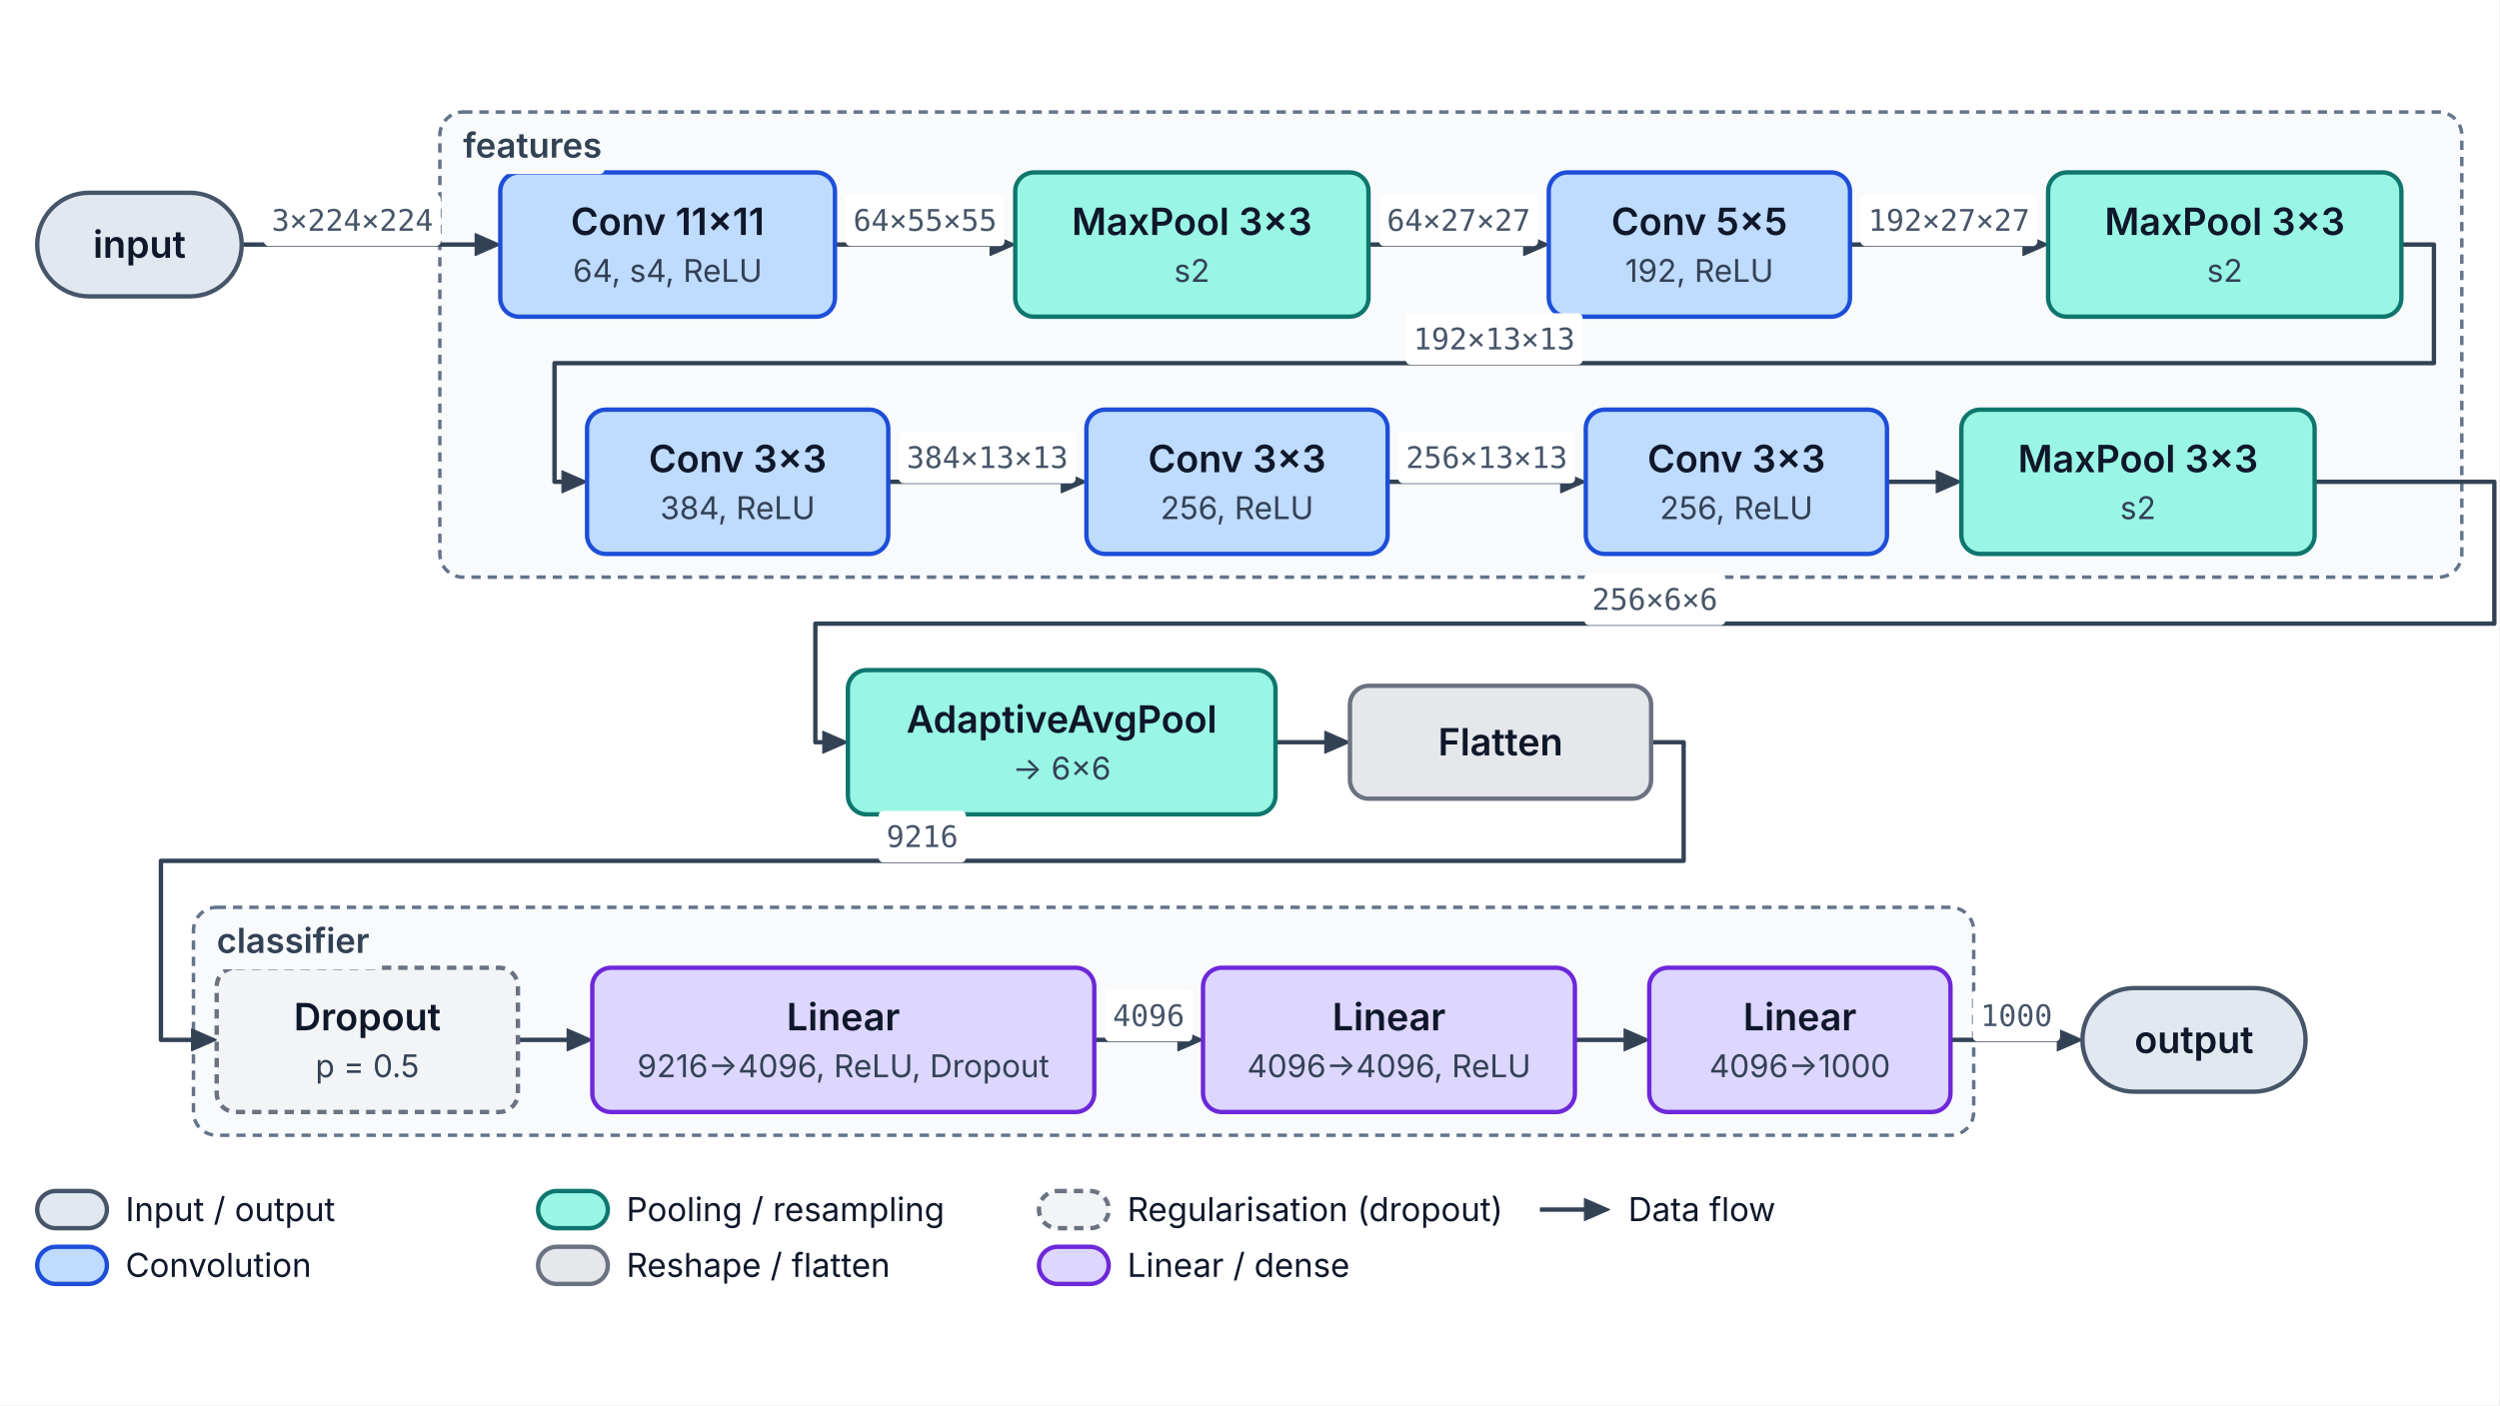
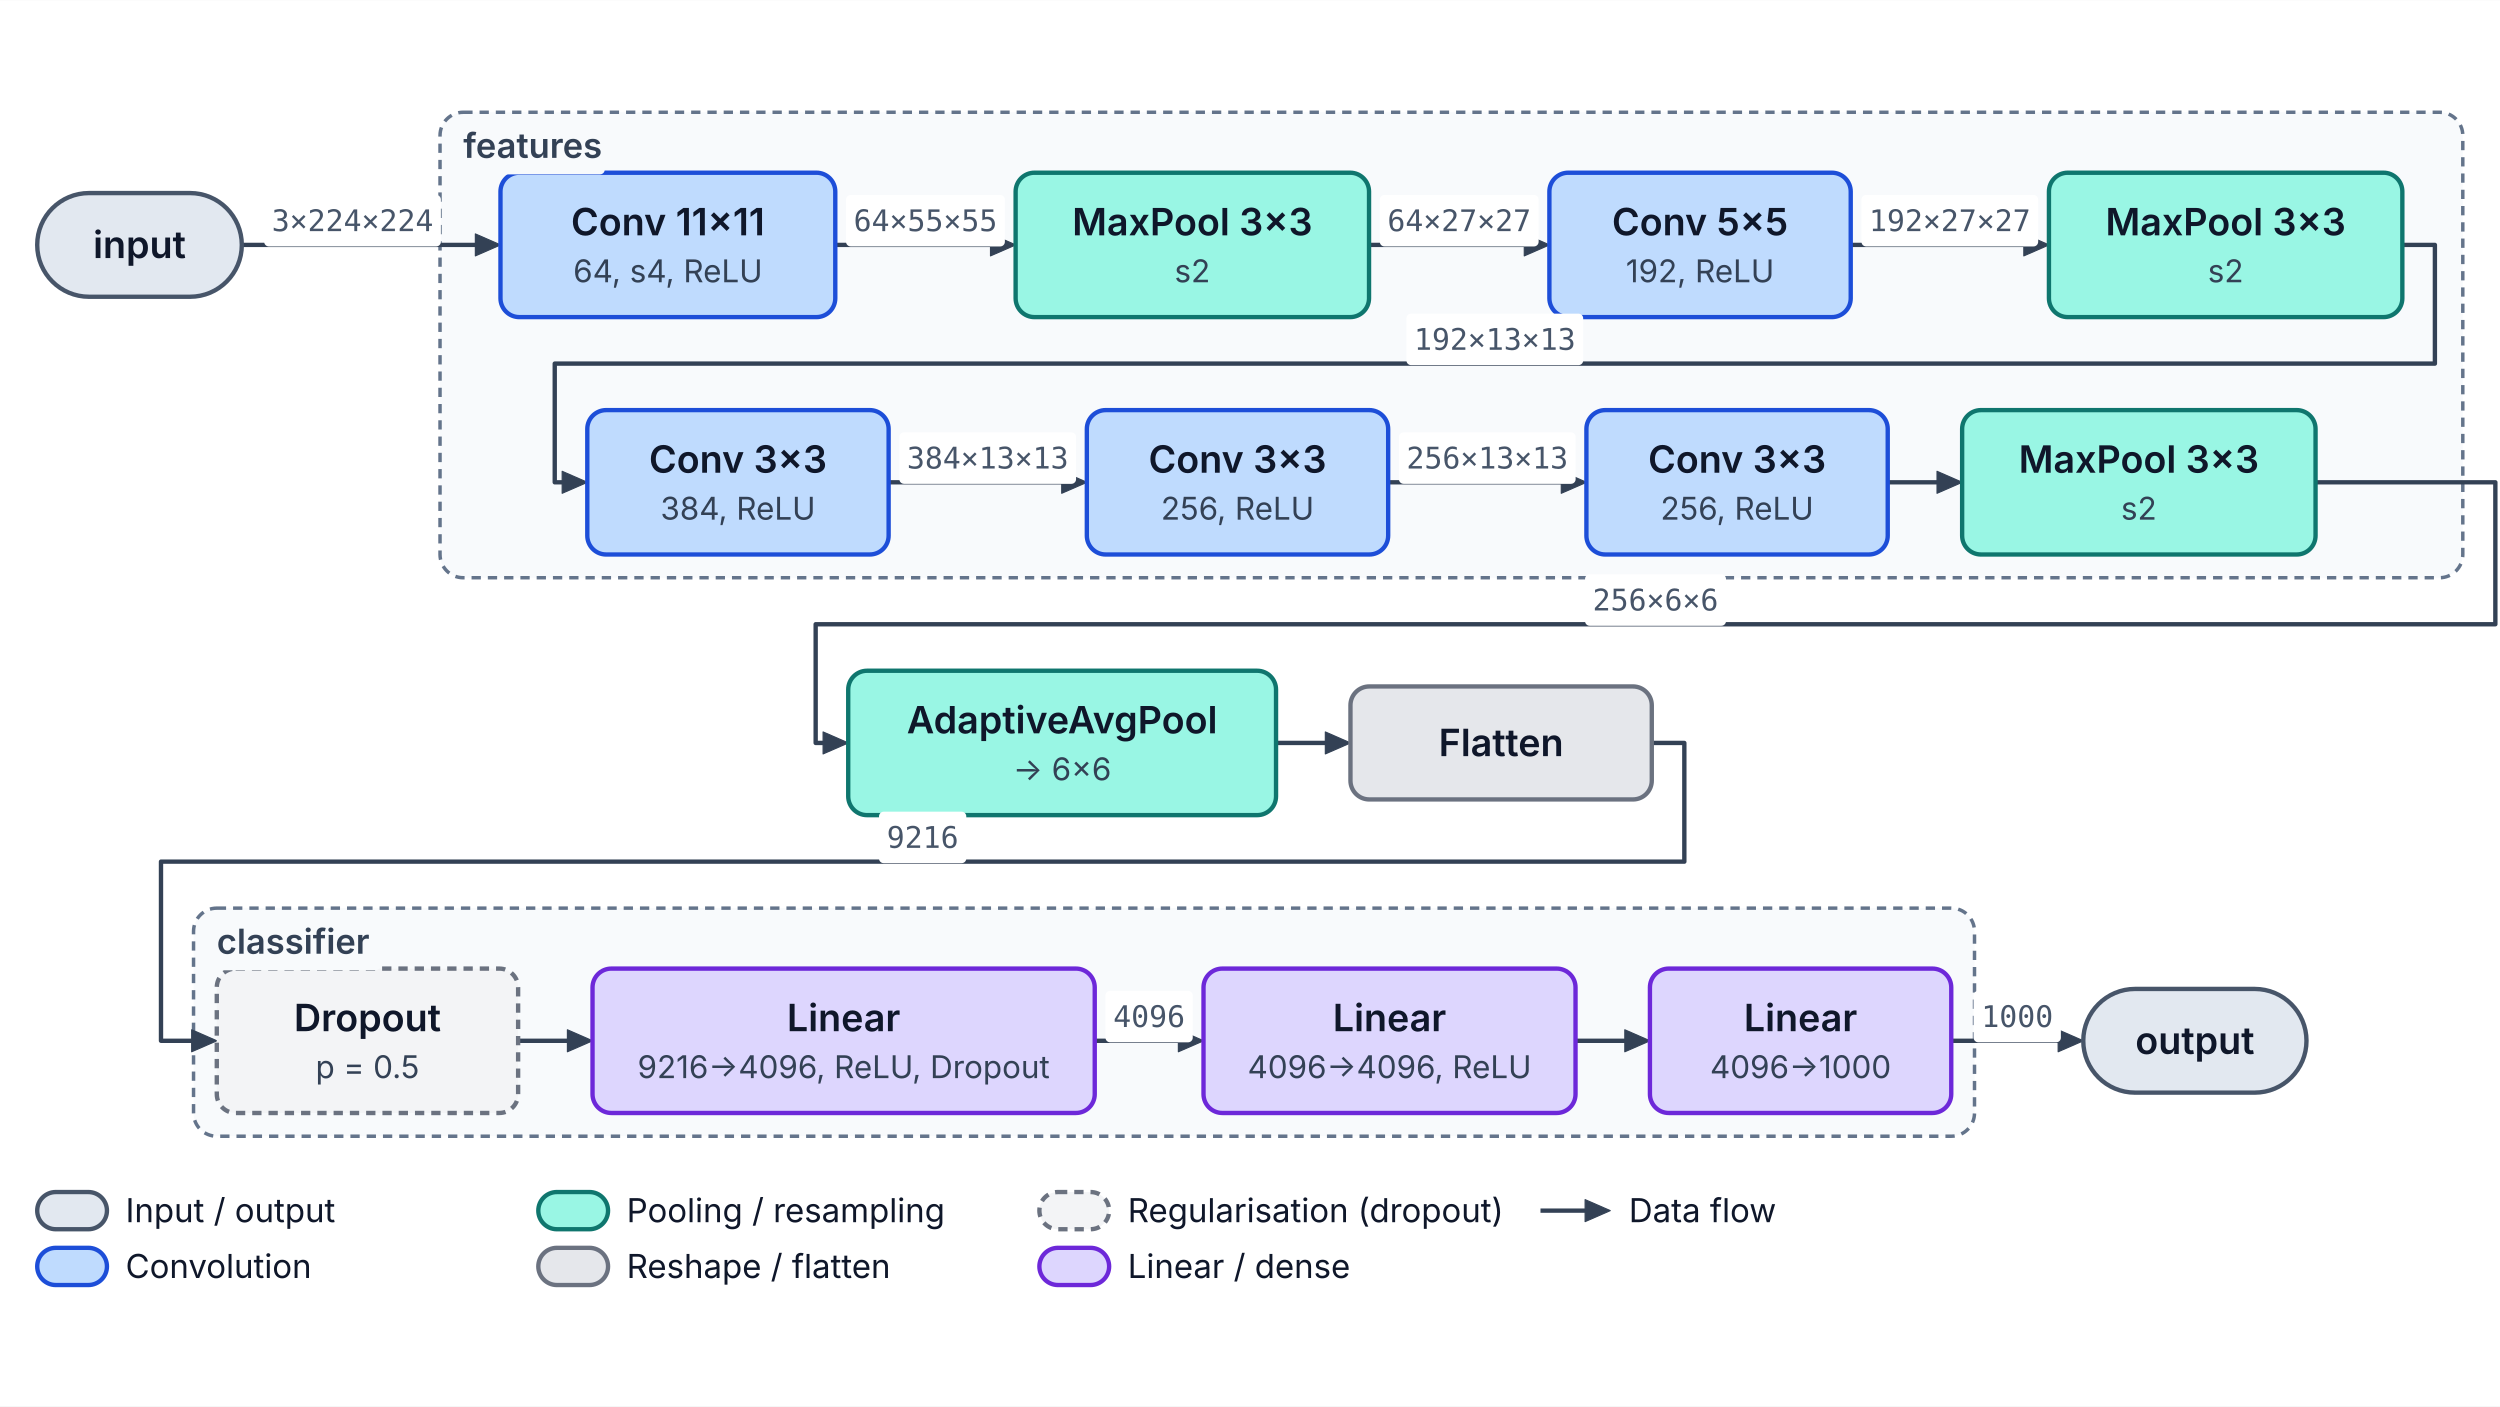
- <svg xmlns="http://www.w3.org/2000/svg" width="1075.23" height="604.82" viewBox="0 0 1075.23 604.82" role="img">
+ <svg xmlns="http://www.w3.org/2000/svg" width="13.33in" height="7.5in" viewBox="0 0 1075.23 604.82" role="img">
  <rect x="0" y="0" width="1075.23" height="604.82" fill="#ffffff" />
  <g class="tg-groups">
    <g class="tg-group" data-id="features">
      <rect x="189.25" y="48.21" width="869.98" height="200.2" rx="10" fill="#f8fafc" stroke="#64748b" stroke-width="1.5" stroke-linejoin="round" stroke-dasharray="4 3" />
    </g>
    <g class="tg-group" data-id="classifier">
      <rect x="83.24" y="390.51" width="765.98" height="98.1" rx="10" fill="#f8fafc" stroke="#64748b" stroke-width="1.5" stroke-linejoin="round" stroke-dasharray="4 3" />
    </g>
  </g>
  <g class="tg-edges">
    <g class="tg-edge tg-edge-data">
      <polyline points="359.25,105.26 427.09,105.26" fill="none" stroke="#334155" stroke-width="1.88" stroke-linejoin="round" />
      <polygon points="436.81,105.26 426.01,109.98 426.01,100.53" fill="#334155" stroke="#334155" stroke-width="0.5" stroke-linejoin="round" />
    </g>
    <g class="tg-edge tg-edge-data">
      <polyline points="588.82,105.26 656.65,105.26" fill="none" stroke="#334155" stroke-width="1.88" stroke-linejoin="round" />
      <polygon points="666.38,105.26 655.58,109.98 655.58,100.53" fill="#334155" stroke="#334155" stroke-width="0.5" stroke-linejoin="round" />
    </g>
    <g class="tg-edge tg-edge-data">
      <polyline points="795.98,105.26 871.51,105.26" fill="none" stroke="#334155" stroke-width="1.88" stroke-linejoin="round" />
      <polygon points="881.23,105.26 870.43,109.98 870.43,100.53" fill="#334155" stroke="#334155" stroke-width="0.5" stroke-linejoin="round" />
    </g>
    <g class="tg-edge tg-edge-data">
      <polyline points="1033.23,105.26 1047.23,105.26 1047.23,156.31 238.59,156.31 238.59,207.36 242.87,207.36" fill="none" stroke="#334155" stroke-width="1.88" stroke-linejoin="round" />
      <polygon points="252.59,207.36 241.79,212.08 241.79,202.63" fill="#334155" stroke="#334155" stroke-width="0.5" stroke-linejoin="round" />
    </g>
    <g class="tg-edge tg-edge-data">
      <polyline points="382.19,207.36 457.72,207.36" fill="none" stroke="#334155" stroke-width="1.88" stroke-linejoin="round" />
      <polygon points="467.44,207.36 456.64,212.08 456.64,202.63" fill="#334155" stroke="#334155" stroke-width="0.5" stroke-linejoin="round" />
    </g>
    <g class="tg-edge tg-edge-data">
      <polyline points="597.04,207.36 672.58,207.36" fill="none" stroke="#334155" stroke-width="1.88" stroke-linejoin="round" />
      <polygon points="682.3,207.36 671.5,212.08 671.5,202.63" fill="#334155" stroke="#334155" stroke-width="0.5" stroke-linejoin="round" />
    </g>
    <g class="tg-edge tg-edge-data">
      <polyline points="811.9,207.36 834.18,207.36" fill="none" stroke="#334155" stroke-width="1.88" stroke-linejoin="round" />
      <polygon points="843.9,207.36 833.1,212.08 833.1,202.63" fill="#334155" stroke="#334155" stroke-width="0.5" stroke-linejoin="round" />
    </g>
    <g class="tg-edge tg-edge-data">
      <polyline points="222.84,447.56 245.12,447.56" fill="none" stroke="#334155" stroke-width="1.88" stroke-linejoin="round" />
      <polygon points="254.84,447.56 244.04,452.28 244.04,442.83" fill="#334155" stroke="#334155" stroke-width="0.5" stroke-linejoin="round" />
    </g>
    <g class="tg-edge tg-edge-data">
      <polyline points="470.84,447.56 507.89,447.56" fill="none" stroke="#334155" stroke-width="1.88" stroke-linejoin="round" />
      <polygon points="517.62,447.56 506.81,452.28 506.81,442.83" fill="#334155" stroke="#334155" stroke-width="0.5" stroke-linejoin="round" />
    </g>
    <g class="tg-edge tg-edge-data">
      <polyline points="677.62,447.56 699.89,447.56" fill="none" stroke="#334155" stroke-width="1.88" stroke-linejoin="round" />
      <polygon points="709.62,447.56 698.82,452.28 698.82,442.83" fill="#334155" stroke="#334155" stroke-width="0.5" stroke-linejoin="round" />
    </g>
    <g class="tg-edge tg-edge-data">
      <polyline points="104,105.26 199.25,105.26 205.53,105.26" fill="none" stroke="#334155" stroke-width="1.88" stroke-linejoin="round" />
      <polygon points="215.25,105.26 204.45,109.98 204.45,100.53" fill="#334155" stroke="#334155" stroke-width="0.5" stroke-linejoin="round" />
    </g>
    <g class="tg-edge tg-edge-data">
      <polyline points="995.9,207.36 1049.23,207.36 1073.23,207.36 1073.23,268.41 350.81,268.41 350.81,319.46 355.09,319.46" fill="none" stroke="#334155" stroke-width="1.88" stroke-linejoin="round" />
      <polygon points="364.81,319.46 354.01,324.18 354.01,314.73" fill="#334155" stroke="#334155" stroke-width="0.5" stroke-linejoin="round" />
    </g>
    <g class="tg-edge tg-edge-data">
      <polyline points="548.82,319.46 571.1,319.46" fill="none" stroke="#334155" stroke-width="1.88" stroke-linejoin="round" />
      <polygon points="580.82,319.46 570.02,324.18 570.02,314.73" fill="#334155" stroke="#334155" stroke-width="0.5" stroke-linejoin="round" />
    </g>
    <g class="tg-edge tg-edge-data">
      <polyline points="710.42,319.46 724.42,319.46 724.42,370.51 69.24,370.51 69.24,447.56 83.52,447.56" fill="none" stroke="#334155" stroke-width="1.88" stroke-linejoin="round" />
      <polygon points="93.24,447.56 82.44,452.28 82.44,442.83" fill="#334155" stroke="#334155" stroke-width="0.5" stroke-linejoin="round" />
    </g>
    <g class="tg-edge tg-edge-data">
      <polyline points="839.22,447.56 886.27,447.56" fill="none" stroke="#334155" stroke-width="1.88" stroke-linejoin="round" />
      <polygon points="896,447.56 885.2,452.28 885.2,442.83" fill="#334155" stroke="#334155" stroke-width="0.5" stroke-linejoin="round" />
    </g>
    <g class="tg-edge tg-edge-data">
      <polyline points="662.55,520.61 682.83,520.61" fill="none" stroke="#334155" stroke-width="1.88" stroke-linejoin="round" />
      <polygon points="692.55,520.61 681.75,525.33 681.75,515.88" fill="#334155" stroke="#334155" stroke-width="0.5" stroke-linejoin="round" />
    </g>
  </g>
  <g class="tg-nodes">
    <g class="tg-node tg-io" data-id="n0">
      <rect x="16" y="82.96" width="88" height="44.6" rx="22.3" fill="#e2e8f0" stroke="#475569" stroke-width="1.88" stroke-linejoin="round" />
      <text x="60" y="110.93" font-family="'Inter', 'Helvetica Neue', 'Helvetica', 'Arial', 'DejaVu Sans', sans-serif" font-size="16.2" font-weight="600" text-anchor="middle" fill="#0f172a">input</text>
    </g>
    <g class="tg-node tg-conv" data-id="n1">
      <rect x="215.25" y="74.21" width="144" height="62.1" rx="8.1" fill="#bfdbfe" stroke="#1d4ed8" stroke-width="1.88" stroke-linejoin="round" />
      <text x="287.25" y="101.14" font-family="'Inter', 'Helvetica Neue', 'Helvetica', 'Arial', 'DejaVu Sans', sans-serif" font-size="16.2" font-weight="600" text-anchor="middle" fill="#0f172a">Conv 11×11</text>
      <text x="287.25" y="121.32" font-family="'Inter', 'Helvetica Neue', 'Helvetica', 'Arial', 'DejaVu Sans', sans-serif" font-size="13.5" text-anchor="middle" fill="#334155">64, s4, ReLU</text>
    </g>
    <g class="tg-node tg-resample" data-id="n3">
      <rect x="436.81" y="74.21" width="152" height="62.1" rx="8.1" fill="#99f6e4" stroke="#0f766e" stroke-width="1.88" stroke-linejoin="round" />
      <text x="512.82" y="101.14" font-family="'Inter', 'Helvetica Neue', 'Helvetica', 'Arial', 'DejaVu Sans', sans-serif" font-size="16.2" font-weight="600" text-anchor="middle" fill="#0f172a">MaxPool 3×3</text>
      <text x="512.82" y="121.32" font-family="'Inter', 'Helvetica Neue', 'Helvetica', 'Arial', 'DejaVu Sans', sans-serif" font-size="13.5" text-anchor="middle" fill="#334155">s2</text>
    </g>
    <g class="tg-node tg-conv" data-id="n4">
      <rect x="666.38" y="74.21" width="129.6" height="62.1" rx="8.1" fill="#bfdbfe" stroke="#1d4ed8" stroke-width="1.88" stroke-linejoin="round" />
      <text x="731.17" y="101.14" font-family="'Inter', 'Helvetica Neue', 'Helvetica', 'Arial', 'DejaVu Sans', sans-serif" font-size="16.2" font-weight="600" text-anchor="middle" fill="#0f172a">Conv 5×5</text>
      <text x="731.17" y="121.32" font-family="'Inter', 'Helvetica Neue', 'Helvetica', 'Arial', 'DejaVu Sans', sans-serif" font-size="13.5" text-anchor="middle" fill="#334155">192, ReLU</text>
    </g>
    <g class="tg-node tg-resample" data-id="n6">
      <rect x="881.23" y="74.21" width="152" height="62.1" rx="8.1" fill="#99f6e4" stroke="#0f766e" stroke-width="1.88" stroke-linejoin="round" />
      <text x="957.23" y="101.14" font-family="'Inter', 'Helvetica Neue', 'Helvetica', 'Arial', 'DejaVu Sans', sans-serif" font-size="16.2" font-weight="600" text-anchor="middle" fill="#0f172a">MaxPool 3×3</text>
      <text x="957.23" y="121.32" font-family="'Inter', 'Helvetica Neue', 'Helvetica', 'Arial', 'DejaVu Sans', sans-serif" font-size="13.5" text-anchor="middle" fill="#334155">s2</text>
    </g>
    <g class="tg-node tg-conv" data-id="n7">
      <rect x="252.59" y="176.31" width="129.6" height="62.1" rx="8.1" fill="#bfdbfe" stroke="#1d4ed8" stroke-width="1.88" stroke-linejoin="round" />
      <text x="317.39" y="203.24" font-family="'Inter', 'Helvetica Neue', 'Helvetica', 'Arial', 'DejaVu Sans', sans-serif" font-size="16.2" font-weight="600" text-anchor="middle" fill="#0f172a">Conv 3×3</text>
      <text x="317.39" y="223.42" font-family="'Inter', 'Helvetica Neue', 'Helvetica', 'Arial', 'DejaVu Sans', sans-serif" font-size="13.5" text-anchor="middle" fill="#334155">384, ReLU</text>
    </g>
    <g class="tg-node tg-conv" data-id="n9">
      <rect x="467.44" y="176.31" width="129.6" height="62.1" rx="8.1" fill="#bfdbfe" stroke="#1d4ed8" stroke-width="1.88" stroke-linejoin="round" />
      <text x="532.24" y="203.24" font-family="'Inter', 'Helvetica Neue', 'Helvetica', 'Arial', 'DejaVu Sans', sans-serif" font-size="16.2" font-weight="600" text-anchor="middle" fill="#0f172a">Conv 3×3</text>
      <text x="532.24" y="223.42" font-family="'Inter', 'Helvetica Neue', 'Helvetica', 'Arial', 'DejaVu Sans', sans-serif" font-size="13.5" text-anchor="middle" fill="#334155">256, ReLU</text>
    </g>
    <g class="tg-node tg-conv" data-id="n11">
      <rect x="682.3" y="176.31" width="129.6" height="62.1" rx="8.1" fill="#bfdbfe" stroke="#1d4ed8" stroke-width="1.88" stroke-linejoin="round" />
      <text x="747.1" y="203.24" font-family="'Inter', 'Helvetica Neue', 'Helvetica', 'Arial', 'DejaVu Sans', sans-serif" font-size="16.2" font-weight="600" text-anchor="middle" fill="#0f172a">Conv 3×3</text>
      <text x="747.1" y="223.42" font-family="'Inter', 'Helvetica Neue', 'Helvetica', 'Arial', 'DejaVu Sans', sans-serif" font-size="13.5" text-anchor="middle" fill="#334155">256, ReLU</text>
    </g>
    <g class="tg-node tg-resample" data-id="n13">
      <rect x="843.9" y="176.31" width="152" height="62.1" rx="8.1" fill="#99f6e4" stroke="#0f766e" stroke-width="1.88" stroke-linejoin="round" />
      <text x="919.9" y="203.24" font-family="'Inter', 'Helvetica Neue', 'Helvetica', 'Arial', 'DejaVu Sans', sans-serif" font-size="16.2" font-weight="600" text-anchor="middle" fill="#0f172a">MaxPool 3×3</text>
      <text x="919.9" y="223.42" font-family="'Inter', 'Helvetica Neue', 'Helvetica', 'Arial', 'DejaVu Sans', sans-serif" font-size="13.5" text-anchor="middle" fill="#334155">s2</text>
    </g>
    <g class="tg-node tg-resample" data-id="n14">
      <rect x="364.81" y="288.41" width="184" height="62.1" rx="8.1" fill="#99f6e4" stroke="#0f766e" stroke-width="1.88" stroke-linejoin="round" />
      <text x="456.81" y="315.34" font-family="'Inter', 'Helvetica Neue', 'Helvetica', 'Arial', 'DejaVu Sans', sans-serif" font-size="16.2" font-weight="600" text-anchor="middle" fill="#0f172a">AdaptiveAvgPool</text>
      <text x="456.81" y="335.52" font-family="'Inter', 'Helvetica Neue', 'Helvetica', 'Arial', 'DejaVu Sans', sans-serif" font-size="13.5" text-anchor="middle" fill="#334155">→ 6×6</text>
    </g>
    <g class="tg-node tg-reshape" data-id="n15">
      <rect x="580.82" y="295.16" width="129.6" height="48.6" rx="8.1" fill="#e5e7eb" stroke="#6b7280" stroke-width="1.88" stroke-linejoin="round" />
      <text x="645.62" y="325.13" font-family="'Inter', 'Helvetica Neue', 'Helvetica', 'Arial', 'DejaVu Sans', sans-serif" font-size="16.2" font-weight="600" text-anchor="middle" fill="#0f172a">Flatten</text>
    </g>
    <g class="tg-node tg-regularization" data-id="n16">
      <rect x="93.24" y="416.51" width="129.6" height="62.1" rx="8.1" fill="#f3f4f6" stroke="#6b7280" stroke-width="1.88" stroke-linejoin="round" stroke-dasharray="4 3" />
      <text x="158.04" y="443.44" font-family="'Inter', 'Helvetica Neue', 'Helvetica', 'Arial', 'DejaVu Sans', sans-serif" font-size="16.2" font-weight="600" text-anchor="middle" fill="#0f172a">Dropout</text>
      <text x="158.04" y="463.62" font-family="'Inter', 'Helvetica Neue', 'Helvetica', 'Arial', 'DejaVu Sans', sans-serif" font-size="13.5" text-anchor="middle" fill="#334155">p = 0.5</text>
    </g>
    <g class="tg-node tg-linear" data-id="n17">
      <rect x="254.84" y="416.51" width="216" height="62.1" rx="8.1" fill="#ddd6fe" stroke="#6d28d9" stroke-width="1.88" stroke-linejoin="round" />
      <text x="362.84" y="443.44" font-family="'Inter', 'Helvetica Neue', 'Helvetica', 'Arial', 'DejaVu Sans', sans-serif" font-size="16.2" font-weight="600" text-anchor="middle" fill="#0f172a">Linear</text>
      <text x="362.84" y="463.62" font-family="'Inter', 'Helvetica Neue', 'Helvetica', 'Arial', 'DejaVu Sans', sans-serif" font-size="13.5" text-anchor="middle" fill="#334155">9216→4096, ReLU, Dropout</text>
    </g>
    <g class="tg-node tg-linear" data-id="n20">
      <rect x="517.62" y="416.51" width="160" height="62.1" rx="8.1" fill="#ddd6fe" stroke="#6d28d9" stroke-width="1.88" stroke-linejoin="round" />
      <text x="597.62" y="443.44" font-family="'Inter', 'Helvetica Neue', 'Helvetica', 'Arial', 'DejaVu Sans', sans-serif" font-size="16.2" font-weight="600" text-anchor="middle" fill="#0f172a">Linear</text>
      <text x="597.62" y="463.62" font-family="'Inter', 'Helvetica Neue', 'Helvetica', 'Arial', 'DejaVu Sans', sans-serif" font-size="13.5" text-anchor="middle" fill="#334155">4096→4096, ReLU</text>
    </g>
    <g class="tg-node tg-linear" data-id="n22">
      <rect x="709.62" y="416.51" width="129.6" height="62.1" rx="8.1" fill="#ddd6fe" stroke="#6d28d9" stroke-width="1.88" stroke-linejoin="round" />
      <text x="774.41" y="443.44" font-family="'Inter', 'Helvetica Neue', 'Helvetica', 'Arial', 'DejaVu Sans', sans-serif" font-size="16.2" font-weight="600" text-anchor="middle" fill="#0f172a">Linear</text>
      <text x="774.41" y="463.62" font-family="'Inter', 'Helvetica Neue', 'Helvetica', 'Arial', 'DejaVu Sans', sans-serif" font-size="13.5" text-anchor="middle" fill="#334155">4096→1000</text>
    </g>
    <g class="tg-node tg-io" data-id="n23">
      <rect x="896" y="425.26" width="96" height="44.6" rx="22.3" fill="#e2e8f0" stroke="#475569" stroke-width="1.88" stroke-linejoin="round" />
      <text x="944" y="453.23" font-family="'Inter', 'Helvetica Neue', 'Helvetica', 'Arial', 'DejaVu Sans', sans-serif" font-size="16.2" font-weight="600" text-anchor="middle" fill="#0f172a">output</text>
    </g>
    <g class="tg-node tg-io" data-id="legend:0:io">
      <rect x="16" y="512.61" width="30" height="16" rx="8" fill="#e2e8f0" stroke="#475569" stroke-width="1.88" stroke-linejoin="round" />
    </g>
    <g class="tg-node tg-conv" data-id="legend:1:conv">
      <rect x="16" y="536.61" width="30" height="16" rx="8" fill="#bfdbfe" stroke="#1d4ed8" stroke-width="1.88" stroke-linejoin="round" />
    </g>
    <g class="tg-node tg-resample" data-id="legend:2:resample">
      <rect x="231.52" y="512.61" width="30" height="16" rx="8" fill="#99f6e4" stroke="#0f766e" stroke-width="1.88" stroke-linejoin="round" />
    </g>
    <g class="tg-node tg-reshape" data-id="legend:3:reshape">
      <rect x="231.52" y="536.61" width="30" height="16" rx="8" fill="#e5e7eb" stroke="#6b7280" stroke-width="1.88" stroke-linejoin="round" />
    </g>
    <g class="tg-node tg-regularization" data-id="legend:4:regularization">
      <rect x="447.03" y="512.61" width="30" height="16" rx="8" fill="#f3f4f6" stroke="#6b7280" stroke-width="1.88" stroke-linejoin="round" stroke-dasharray="4 3" />
    </g>
    <g class="tg-node tg-linear" data-id="legend:5:linear">
      <rect x="447.03" y="536.61" width="30" height="16" rx="8" fill="#ddd6fe" stroke="#6d28d9" stroke-width="1.88" stroke-linejoin="round" />
    </g>
  </g>
  <g class="tg-labels">
    <rect x="195.88" y="50.35" width="64.2" height="24.57" rx="2" fill="#f8fafc" />
    <text x="199.25" y="67.83" font-family="'Inter', 'Helvetica Neue', 'Helvetica', 'Arial', 'DejaVu Sans', sans-serif" font-size="14.85" font-weight="600" fill="#334155">features</text>
    <rect x="89.86" y="392.65" width="73.65" height="24.57" rx="2" fill="#f8fafc" />
    <text x="93.24" y="410.13" font-family="'Inter', 'Helvetica Neue', 'Helvetica', 'Arial', 'DejaVu Sans', sans-serif" font-size="14.85" font-weight="600" fill="#334155">classifier</text>
    <rect x="363.88" y="83.78" width="68.31" height="22.14" rx="2" fill="#ffffff" />
    <text x="398.03" y="99.33" font-family="'JetBrains Mono', 'SF Mono', 'Menlo', 'Consolas', 'DejaVu Sans Mono', monospace" font-size="12.83" text-anchor="middle" fill="#475569">64×55×55</text>
    <rect x="593.44" y="83.78" width="68.31" height="22.14" rx="2" fill="#ffffff" />
    <text x="627.6" y="99.33" font-family="'JetBrains Mono', 'SF Mono', 'Menlo', 'Consolas', 'DejaVu Sans Mono', monospace" font-size="12.83" text-anchor="middle" fill="#475569">64×27×27</text>
    <rect x="800.6" y="83.78" width="76" height="22.14" rx="2" fill="#ffffff" />
    <text x="838.6" y="99.33" font-family="'JetBrains Mono', 'SF Mono', 'Menlo', 'Consolas', 'DejaVu Sans Mono', monospace" font-size="12.83" text-anchor="middle" fill="#475569">192×27×27</text>
    <rect x="604.91" y="134.83" width="76" height="22.14" rx="2" fill="#ffffff" />
    <text x="642.91" y="150.38" font-family="'JetBrains Mono', 'SF Mono', 'Menlo', 'Consolas', 'DejaVu Sans Mono', monospace" font-size="12.83" text-anchor="middle" fill="#475569">192×13×13</text>
    <rect x="386.81" y="185.88" width="76" height="22.14" rx="2" fill="#ffffff" />
    <text x="424.81" y="201.43" font-family="'JetBrains Mono', 'SF Mono', 'Menlo', 'Consolas', 'DejaVu Sans Mono', monospace" font-size="12.83" text-anchor="middle" fill="#475569">384×13×13</text>
    <rect x="601.67" y="185.88" width="76" height="22.14" rx="2" fill="#ffffff" />
    <text x="639.67" y="201.43" font-family="'JetBrains Mono', 'SF Mono', 'Menlo', 'Consolas', 'DejaVu Sans Mono', monospace" font-size="12.83" text-anchor="middle" fill="#475569">256×13×13</text>
    <rect x="475.46" y="426.08" width="37.53" height="22.14" rx="2" fill="#ffffff" />
    <text x="494.23" y="441.63" font-family="'JetBrains Mono', 'SF Mono', 'Menlo', 'Consolas', 'DejaVu Sans Mono', monospace" font-size="12.83" text-anchor="middle" fill="#475569">4096</text>
    <rect x="113.62" y="83.78" width="76" height="22.14" rx="2" fill="#ffffff" />
    <text x="151.63" y="99.33" font-family="'JetBrains Mono', 'SF Mono', 'Menlo', 'Consolas', 'DejaVu Sans Mono', monospace" font-size="12.83" text-anchor="middle" fill="#475569">3×224×224</text>
    <rect x="681.72" y="246.93" width="60.62" height="22.14" rx="2" fill="#ffffff" />
    <text x="712.02" y="262.48" font-family="'JetBrains Mono', 'SF Mono', 'Menlo', 'Consolas', 'DejaVu Sans Mono', monospace" font-size="12.83" text-anchor="middle" fill="#475569">256×6×6</text>
    <rect x="378.06" y="349.03" width="37.53" height="22.14" rx="2" fill="#ffffff" />
    <text x="396.83" y="364.58" font-family="'JetBrains Mono', 'SF Mono', 'Menlo', 'Consolas', 'DejaVu Sans Mono', monospace" font-size="12.83" text-anchor="middle" fill="#475569">9216</text>
    <rect x="848.84" y="426.08" width="37.53" height="22.14" rx="2" fill="#ffffff" />
    <text x="867.61" y="441.63" font-family="'JetBrains Mono', 'SF Mono', 'Menlo', 'Consolas', 'DejaVu Sans Mono', monospace" font-size="12.83" text-anchor="middle" fill="#475569">1000</text>
    <text x="54" y="525.57" font-family="'Inter', 'Helvetica Neue', 'Helvetica', 'Arial', 'DejaVu Sans', sans-serif" font-size="14.18" fill="#0f172a">Input / output</text>
    <text x="54" y="549.57" font-family="'Inter', 'Helvetica Neue', 'Helvetica', 'Arial', 'DejaVu Sans', sans-serif" font-size="14.18" fill="#0f172a">Convolution</text>
    <text x="269.52" y="525.57" font-family="'Inter', 'Helvetica Neue', 'Helvetica', 'Arial', 'DejaVu Sans', sans-serif" font-size="14.18" fill="#0f172a">Pooling / resampling</text>
    <text x="269.52" y="549.57" font-family="'Inter', 'Helvetica Neue', 'Helvetica', 'Arial', 'DejaVu Sans', sans-serif" font-size="14.18" fill="#0f172a">Reshape / flatten</text>
    <text x="485.03" y="525.57" font-family="'Inter', 'Helvetica Neue', 'Helvetica', 'Arial', 'DejaVu Sans', sans-serif" font-size="14.18" fill="#0f172a">Regularisation (dropout)</text>
    <text x="485.03" y="549.57" font-family="'Inter', 'Helvetica Neue', 'Helvetica', 'Arial', 'DejaVu Sans', sans-serif" font-size="14.18" fill="#0f172a">Linear / dense</text>
    <text x="700.55" y="525.57" font-family="'Inter', 'Helvetica Neue', 'Helvetica', 'Arial', 'DejaVu Sans', sans-serif" font-size="14.18" fill="#0f172a">Data flow</text>
  </g>
</svg>
